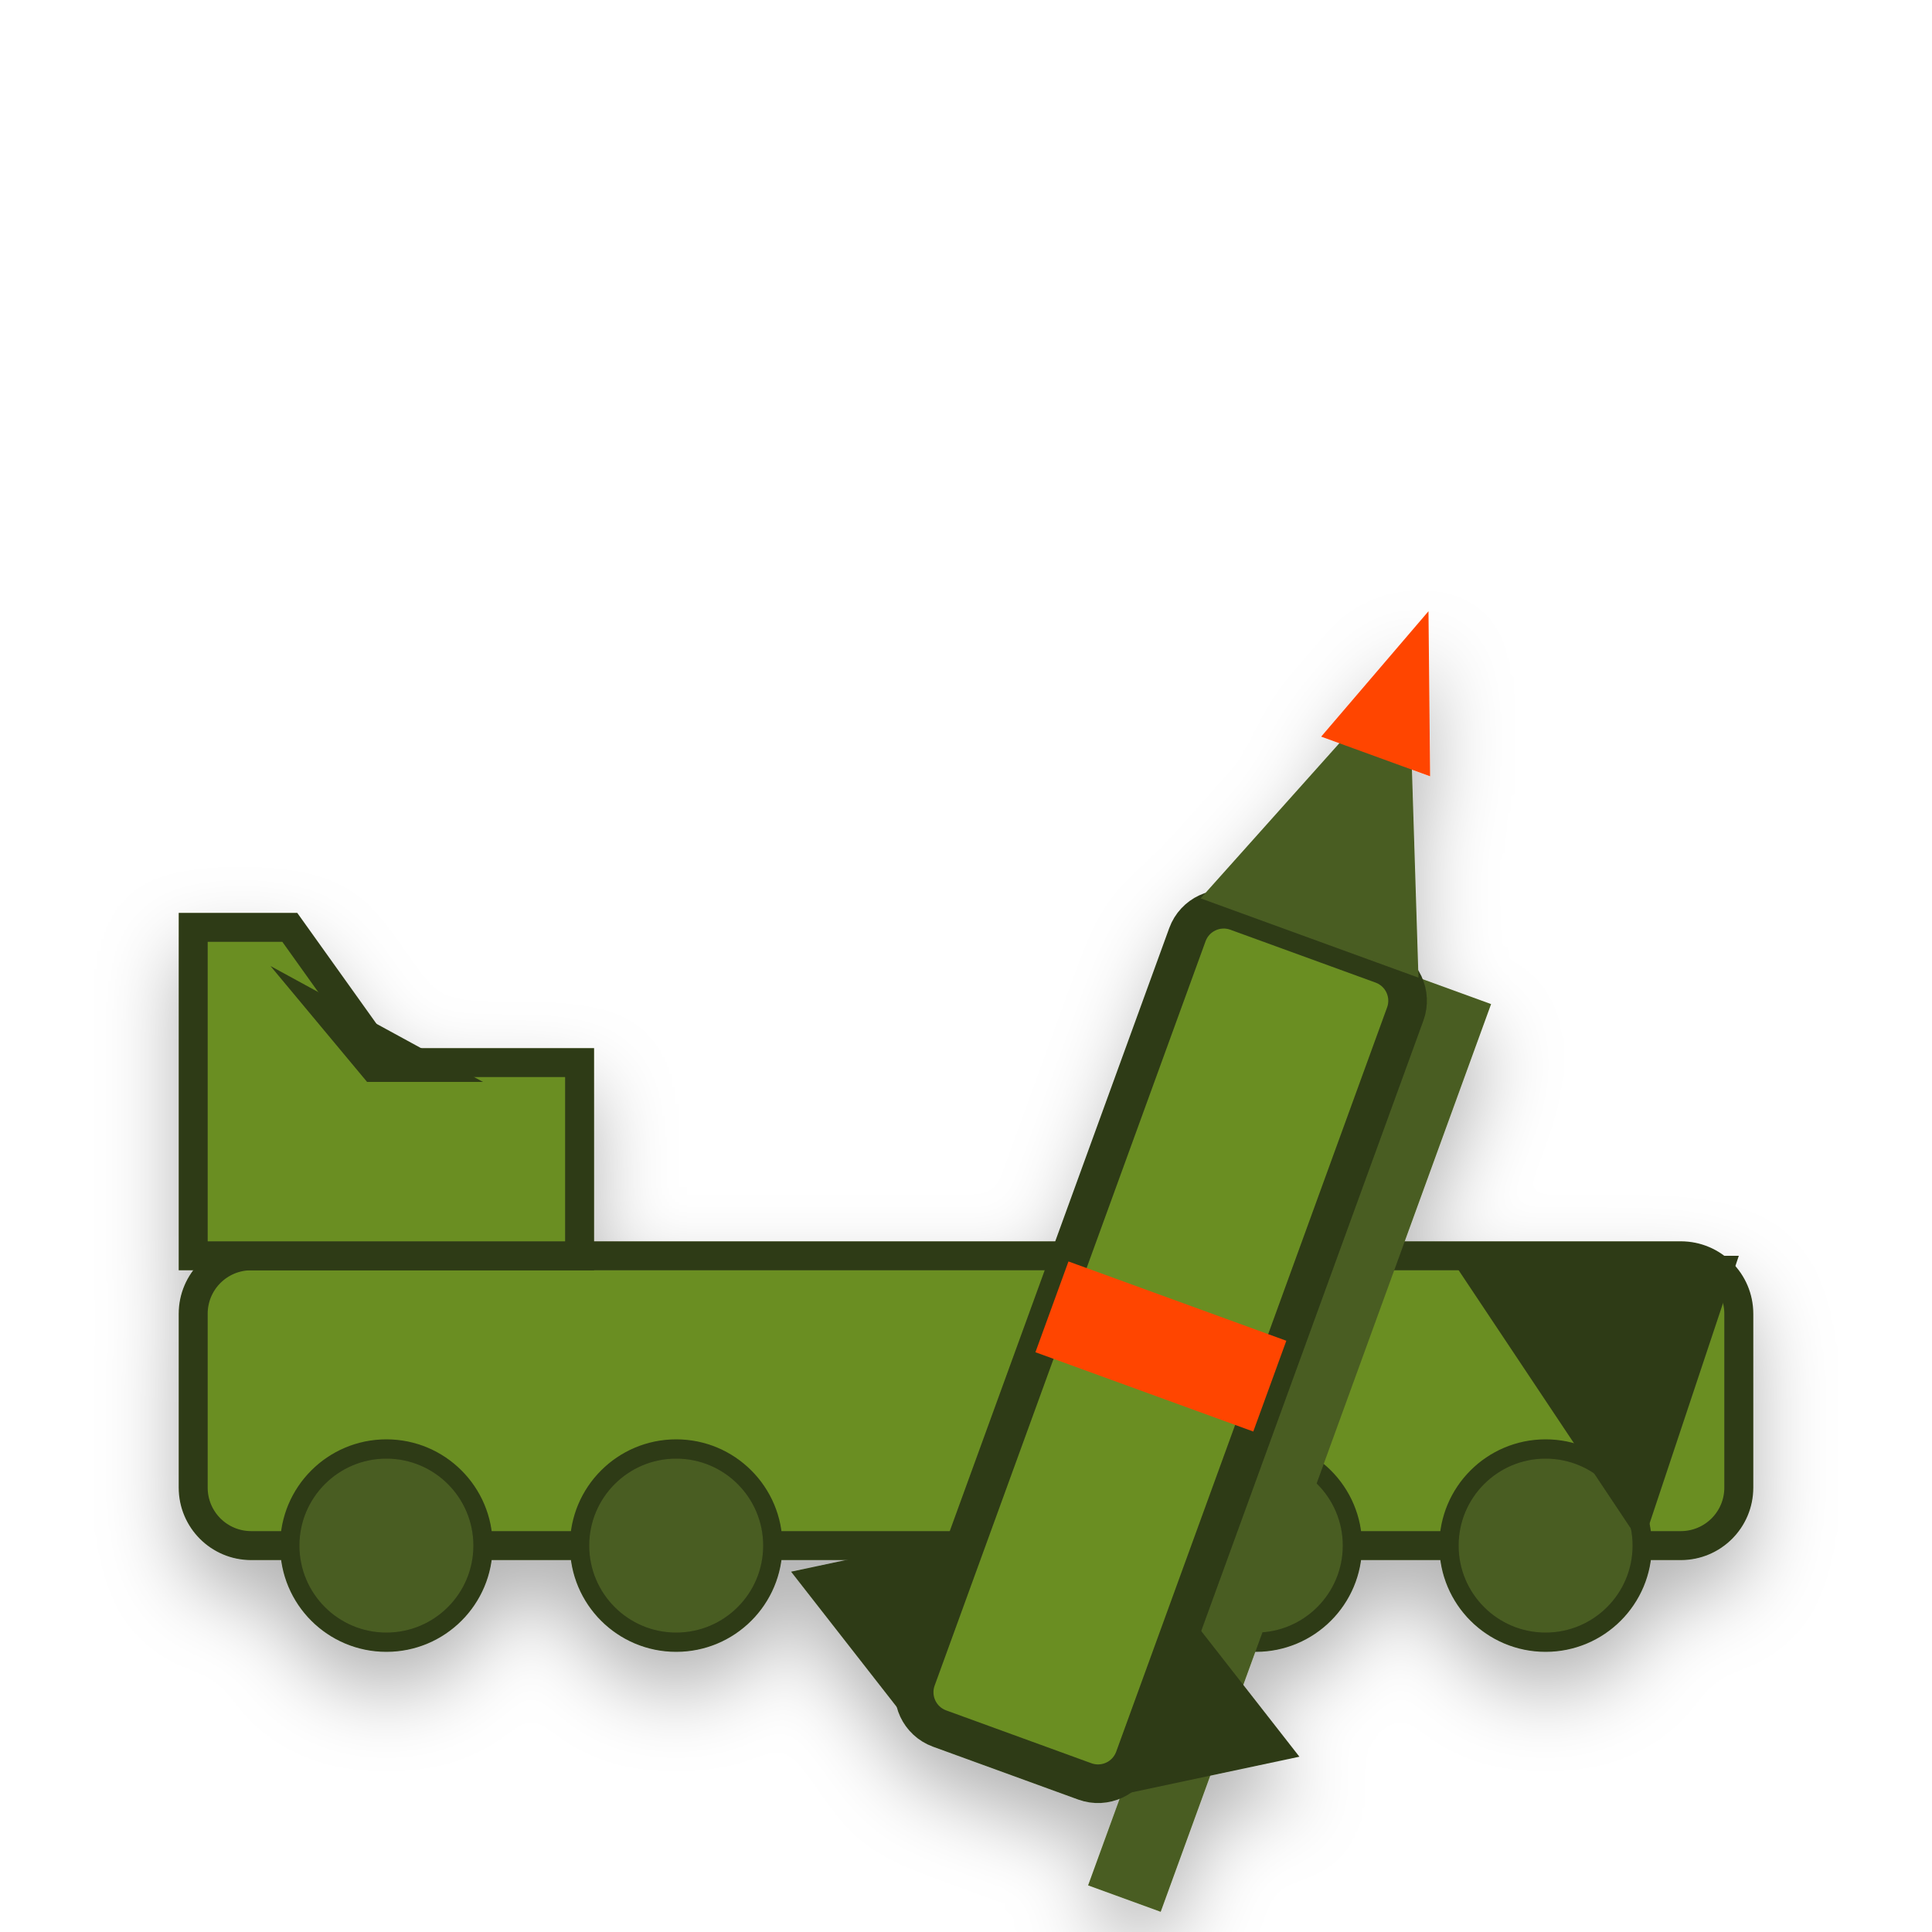
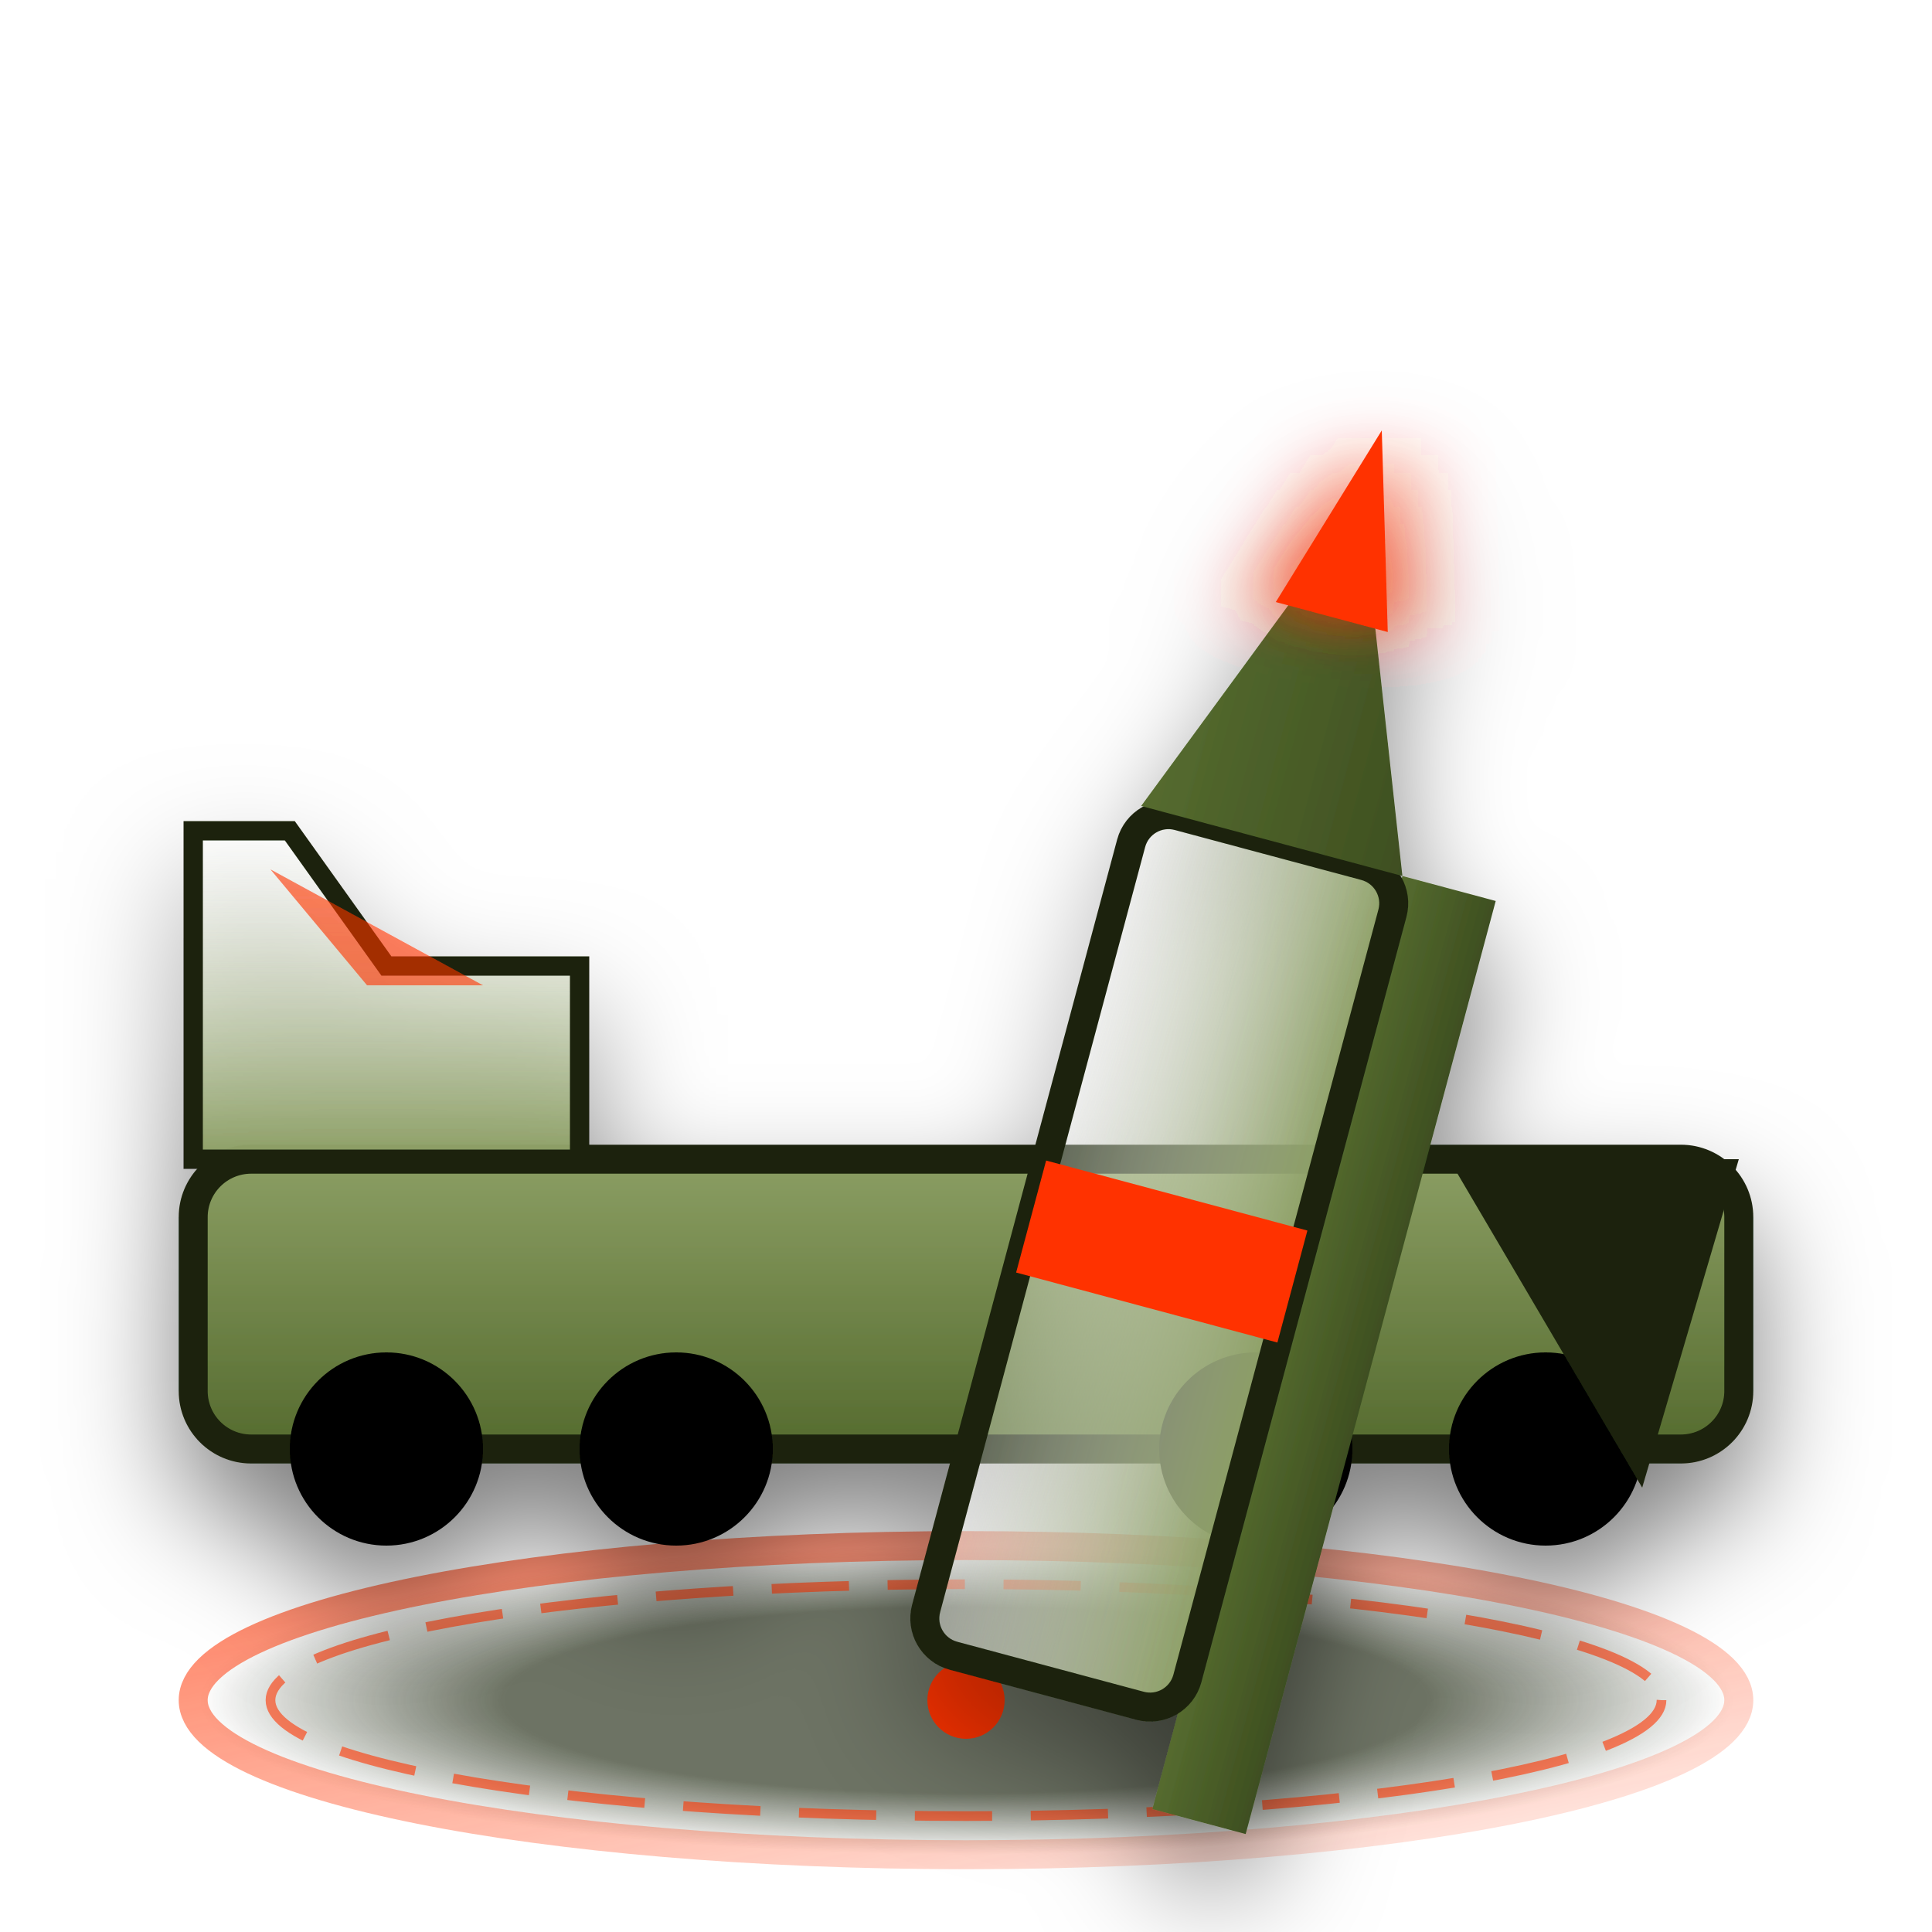
<svg xmlns="http://www.w3.org/2000/svg" viewBox="0 0 100 100">
  <defs>
    <filter id="drop-shadow" x="-20%" y="-20%" width="140%" height="140%">
-       <feDropShadow dx="0" dy="2" stdDeviation="2" flood-color="rgba(0,0,0,0.3)" />
+       <feDropShadow dx="0" dy="3" stdDeviation="3" flood-color="rgba(0,0,0,0.5)" />
    </filter>
+     <filter id="glow" x="-50%" y="-50%" width="200%" height="200%">
+       <feGaussianBlur stdDeviation="2" result="blur" />
+       <feMerge>
+         <feMergeNode in="blur" />
+         <feMergeNode in="SourceGraphic" />
+       </feMerge>
+     </filter>
+     <linearGradient id="mainGrad" x1="0%" y1="0%" x2="0%" y2="100%">
+       <stop offset="0%" stop-color="#8b9e63" />
+       <stop offset="100%" stop-color="#556b2f" />
+     </linearGradient>
+     <linearGradient id="lightGrad" x1="0%" y1="0%" x2="0%" y2="100%">
+       <stop offset="0%" stop-color="#ffffff" stop-opacity="0.3" />
+       <stop offset="100%" stop-color="#8b9e63" />
+     </linearGradient>
+     <linearGradient id="darkGrad" x1="0%" y1="0%" x2="0%" y2="100%">
+       <stop offset="0%" stop-color="#556b2f" />
+       <stop offset="100%" stop-color="#3e4f20" />
+     </linearGradient>
+     <linearGradient id="accentGrad" x1="0%" y1="0%" x2="100%" y2="100%">
+       <stop offset="0%" stop-color="#ff3300" stop-opacity="0.8" />
+       <stop offset="100%" stop-color="#ff3300" stop-opacity="0.1" />
+     </linearGradient>
+     <radialGradient id="baseGrad" cx="50%" cy="50%" r="50%">
+       <stop offset="60%" stop-color="#1a240c" stop-opacity="0.8" />
+       <stop offset="100%" stop-color="#1a240c" stop-opacity="0" />
+     </radialGradient>
  </defs>
+   <ellipse cx="50" cy="88" rx="40" ry="8" fill="url(#baseGrad)" stroke="url(#accentGrad)" stroke-width="1.5" opacity="0.8" />
+   <ellipse cx="50" cy="88" rx="36" ry="6" fill="none" stroke="#ff3300" stroke-width="0.5" opacity="0.6" stroke-dasharray="4 2" />
+   <circle cx="50" cy="88" r="2" fill="#ff3300" />
  <g filter="url(#drop-shadow)">
-     <g>
-       <rect x="10" y="65" width="80" height="15" rx="3" fill="#6b8e23" stroke="#2e3b18" stroke-width="1.5" />
-       <circle cx="20" cy="80" r="5" fill="#4a5d23" stroke="#2e3b18" stroke-width="1" />
-       <circle cx="35" cy="80" r="5" fill="#4a5d23" stroke="#2e3b18" stroke-width="1" />
-       <circle cx="65" cy="80" r="5" fill="#4a5d23" stroke="#2e3b18" stroke-width="1" />
-       <circle cx="80" cy="80" r="5" fill="#4a5d23" stroke="#2e3b18" stroke-width="1" />
-       <polygon points="10,65 10,48 15,48 20,55 30,55 30,65" fill="#6b8e23" stroke="#2e3b18" stroke-width="1.5" />
-       <polygon points="14,50 19,56 25,56" fill="#2e3b18" />
-       <rect x="30" y="60" width="50" height="4" fill="#4a5d23" transform="rotate(-70 70 60)" />
-       <g transform="rotate(-70 70 60)">
-         <rect x="35" y="48" width="45" height="12" rx="2" fill="#6b8e23" stroke="#2e3b18" stroke-width="2" />
-         <rect x="55" y="48" width="5" height="12" fill="#ff4500" />
-         <polygon points="80,48 95,54 80,60" fill="#4a5d23" />
-         <polygon points="90,51 98,54 90,57" fill="#ff4500" />
-         <polygon points="35,48 40,40 45,48" fill="#2e3b18" />
-         <polygon points="35,60 40,68 45,60" fill="#2e3b18" />
+     <g transform="translate(0,-5)">
+       <rect x="10" y="65" width="80" height="15" rx="3" fill="url(#mainGrad)" stroke="#1a240c" stroke-width="1.5" />
+       <circle cx="20" cy="80" r="5" fill="COLOR_DARK" />
+       <circle cx="35" cy="80" r="5" fill="COLOR_DARK" />
+       <circle cx="65" cy="80" r="5" fill="COLOR_DARK" />
+       <circle cx="80" cy="80" r="5" fill="COLOR_DARK" />
+       <polygon points="10,65 10,48 15,48 20,55 30,55 30,65" fill="url(#lightGrad)" stroke="#1a240c" stroke-width="1" />
+       <polygon points="14,50 19,56 25,56" fill="#ff3300" opacity="0.6" />
+       <rect x="30" y="60" width="50" height="5" fill="url(#darkGrad)" transform="rotate(-75 70 60)" />
+       <g transform="rotate(-75 70 60)">
+         <rect x="35" y="46" width="45" height="14" rx="2" fill="url(#lightGrad)" stroke="#1a240c" stroke-width="1.5" />
+         <rect x="55" y="46" width="6" height="14" fill="#ff3300" />
+         <polygon points="80,46 98,53 80,60" fill="url(#darkGrad)" />
+         <polygon points="92,50 102,53 92,56" fill="#ff3300" filter="url(#glow)" />
      </g>
-       <polygon points="75,65 90,65 85,80" fill="#2e3b18" />
+       <polygon points="75,65 90,65 85,82" fill="#1a240c" />
    </g>
  </g>
</svg>
